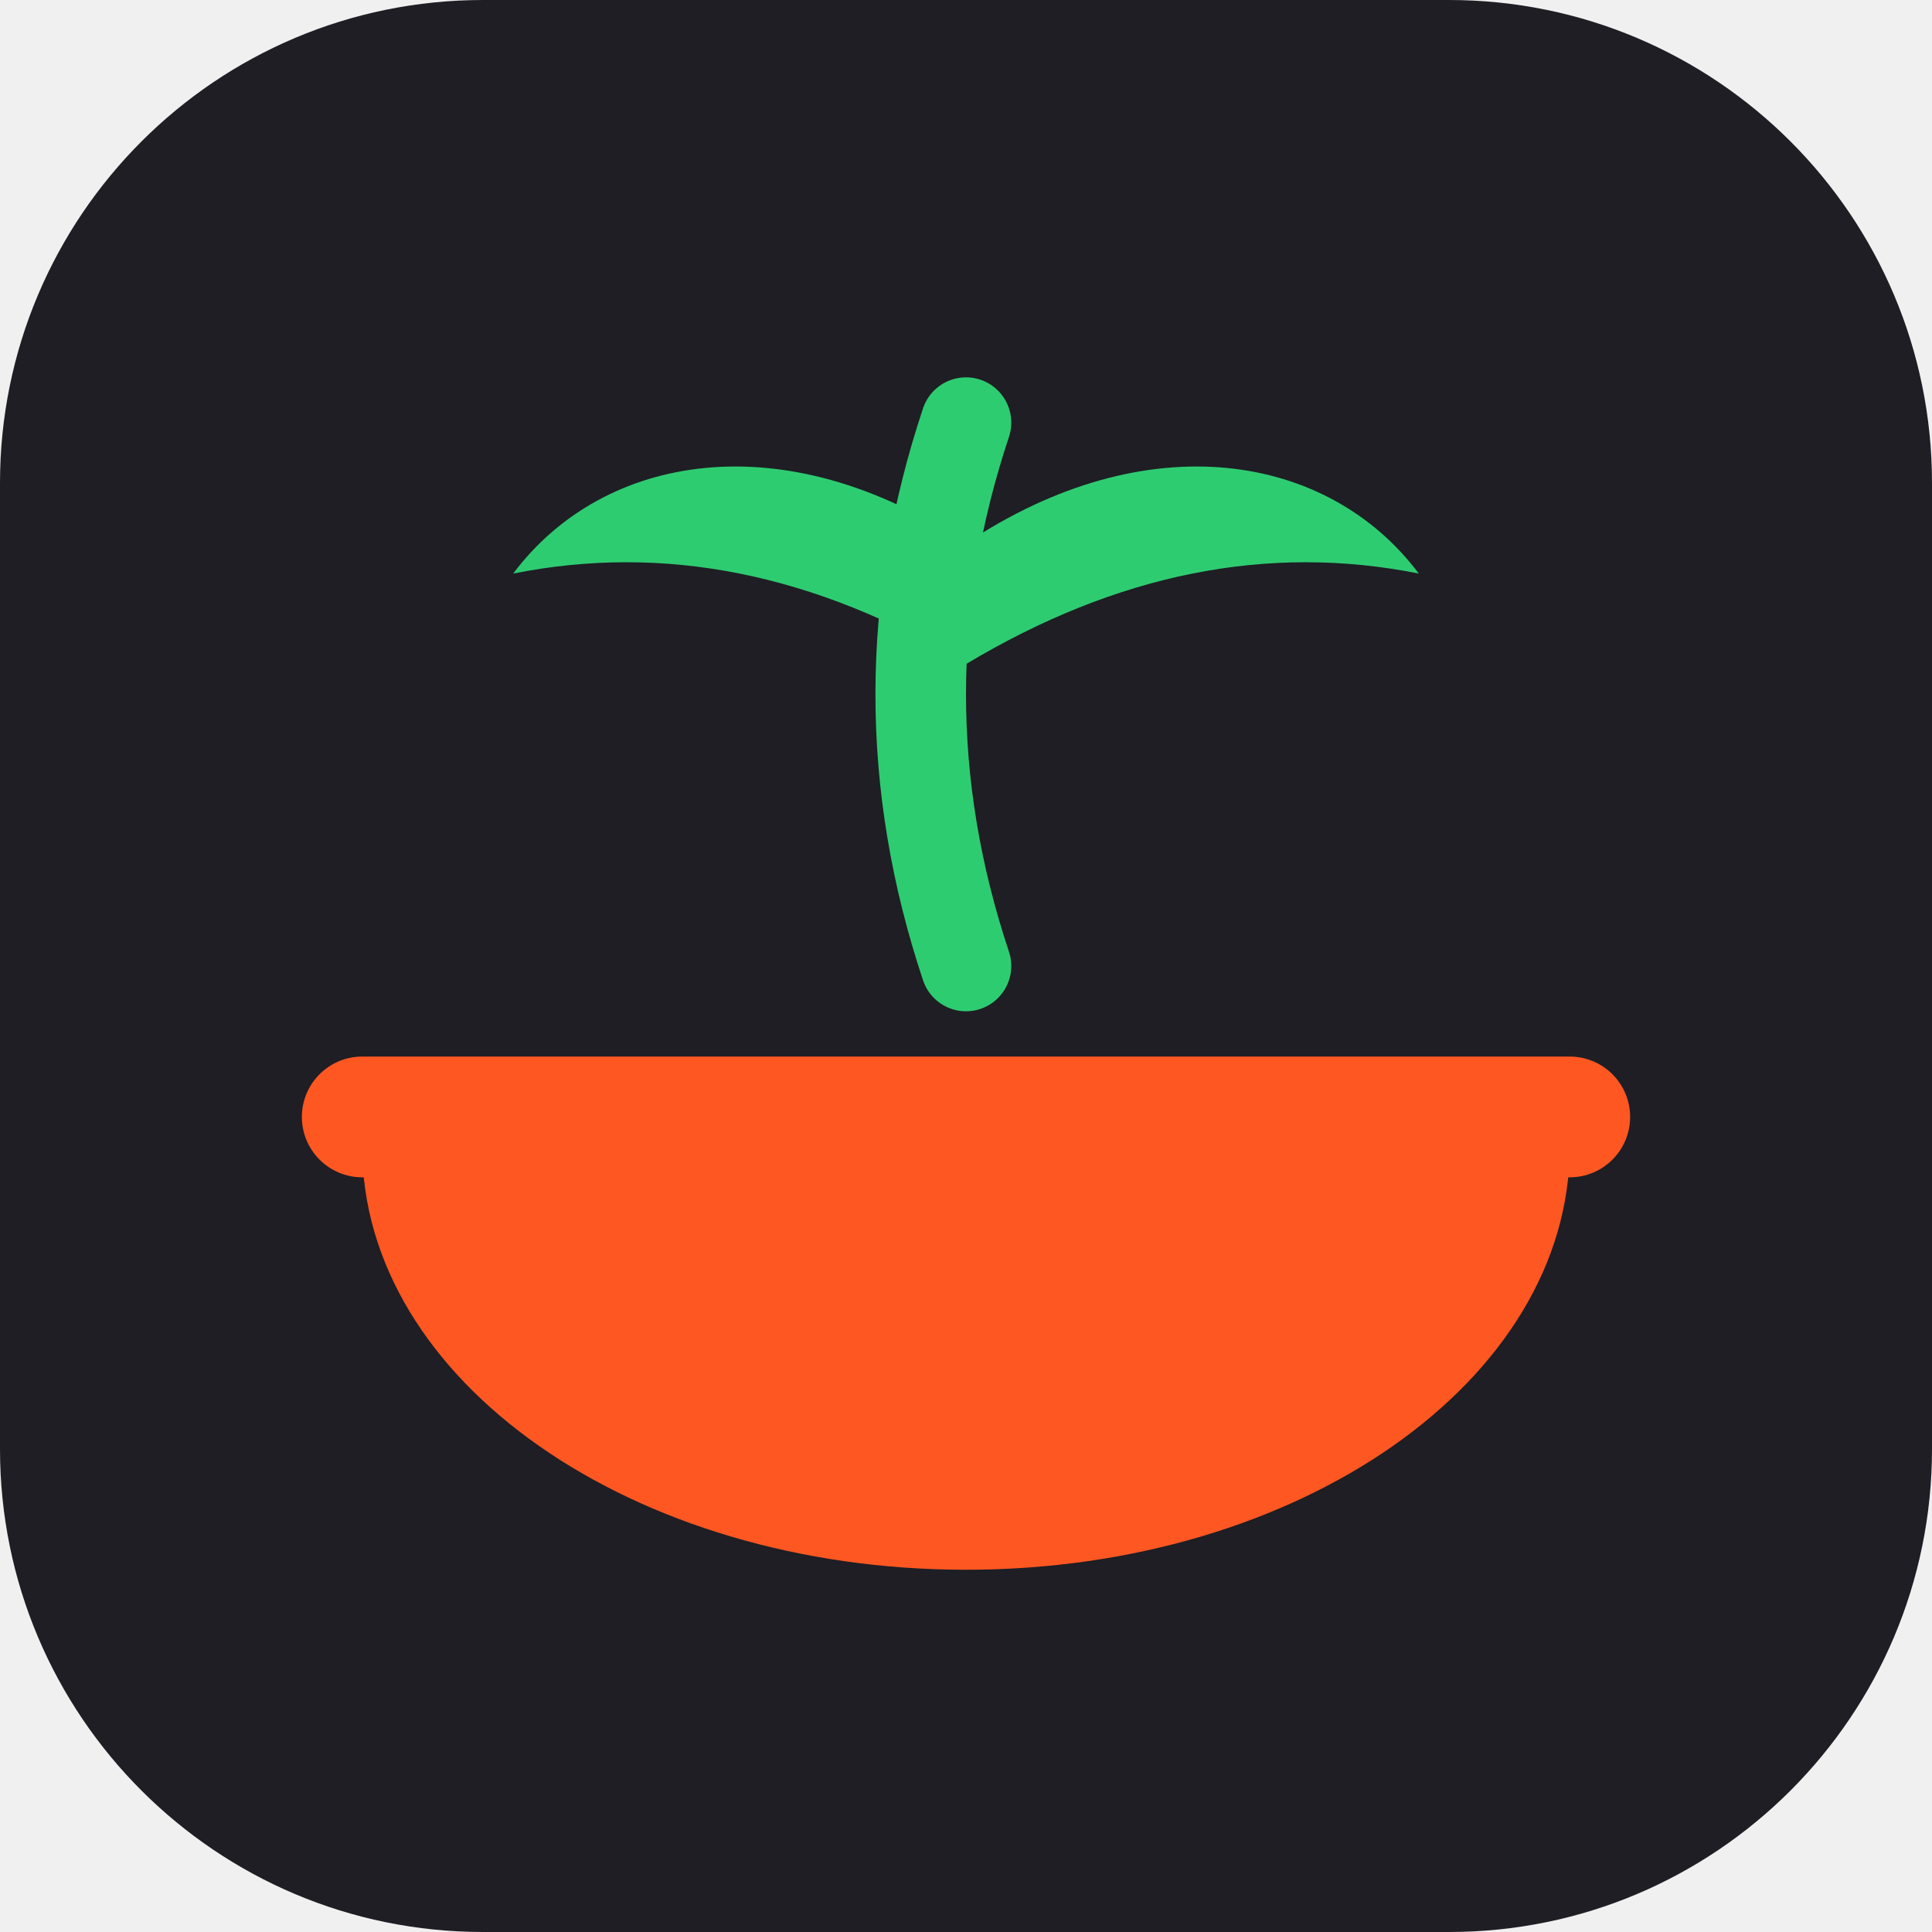
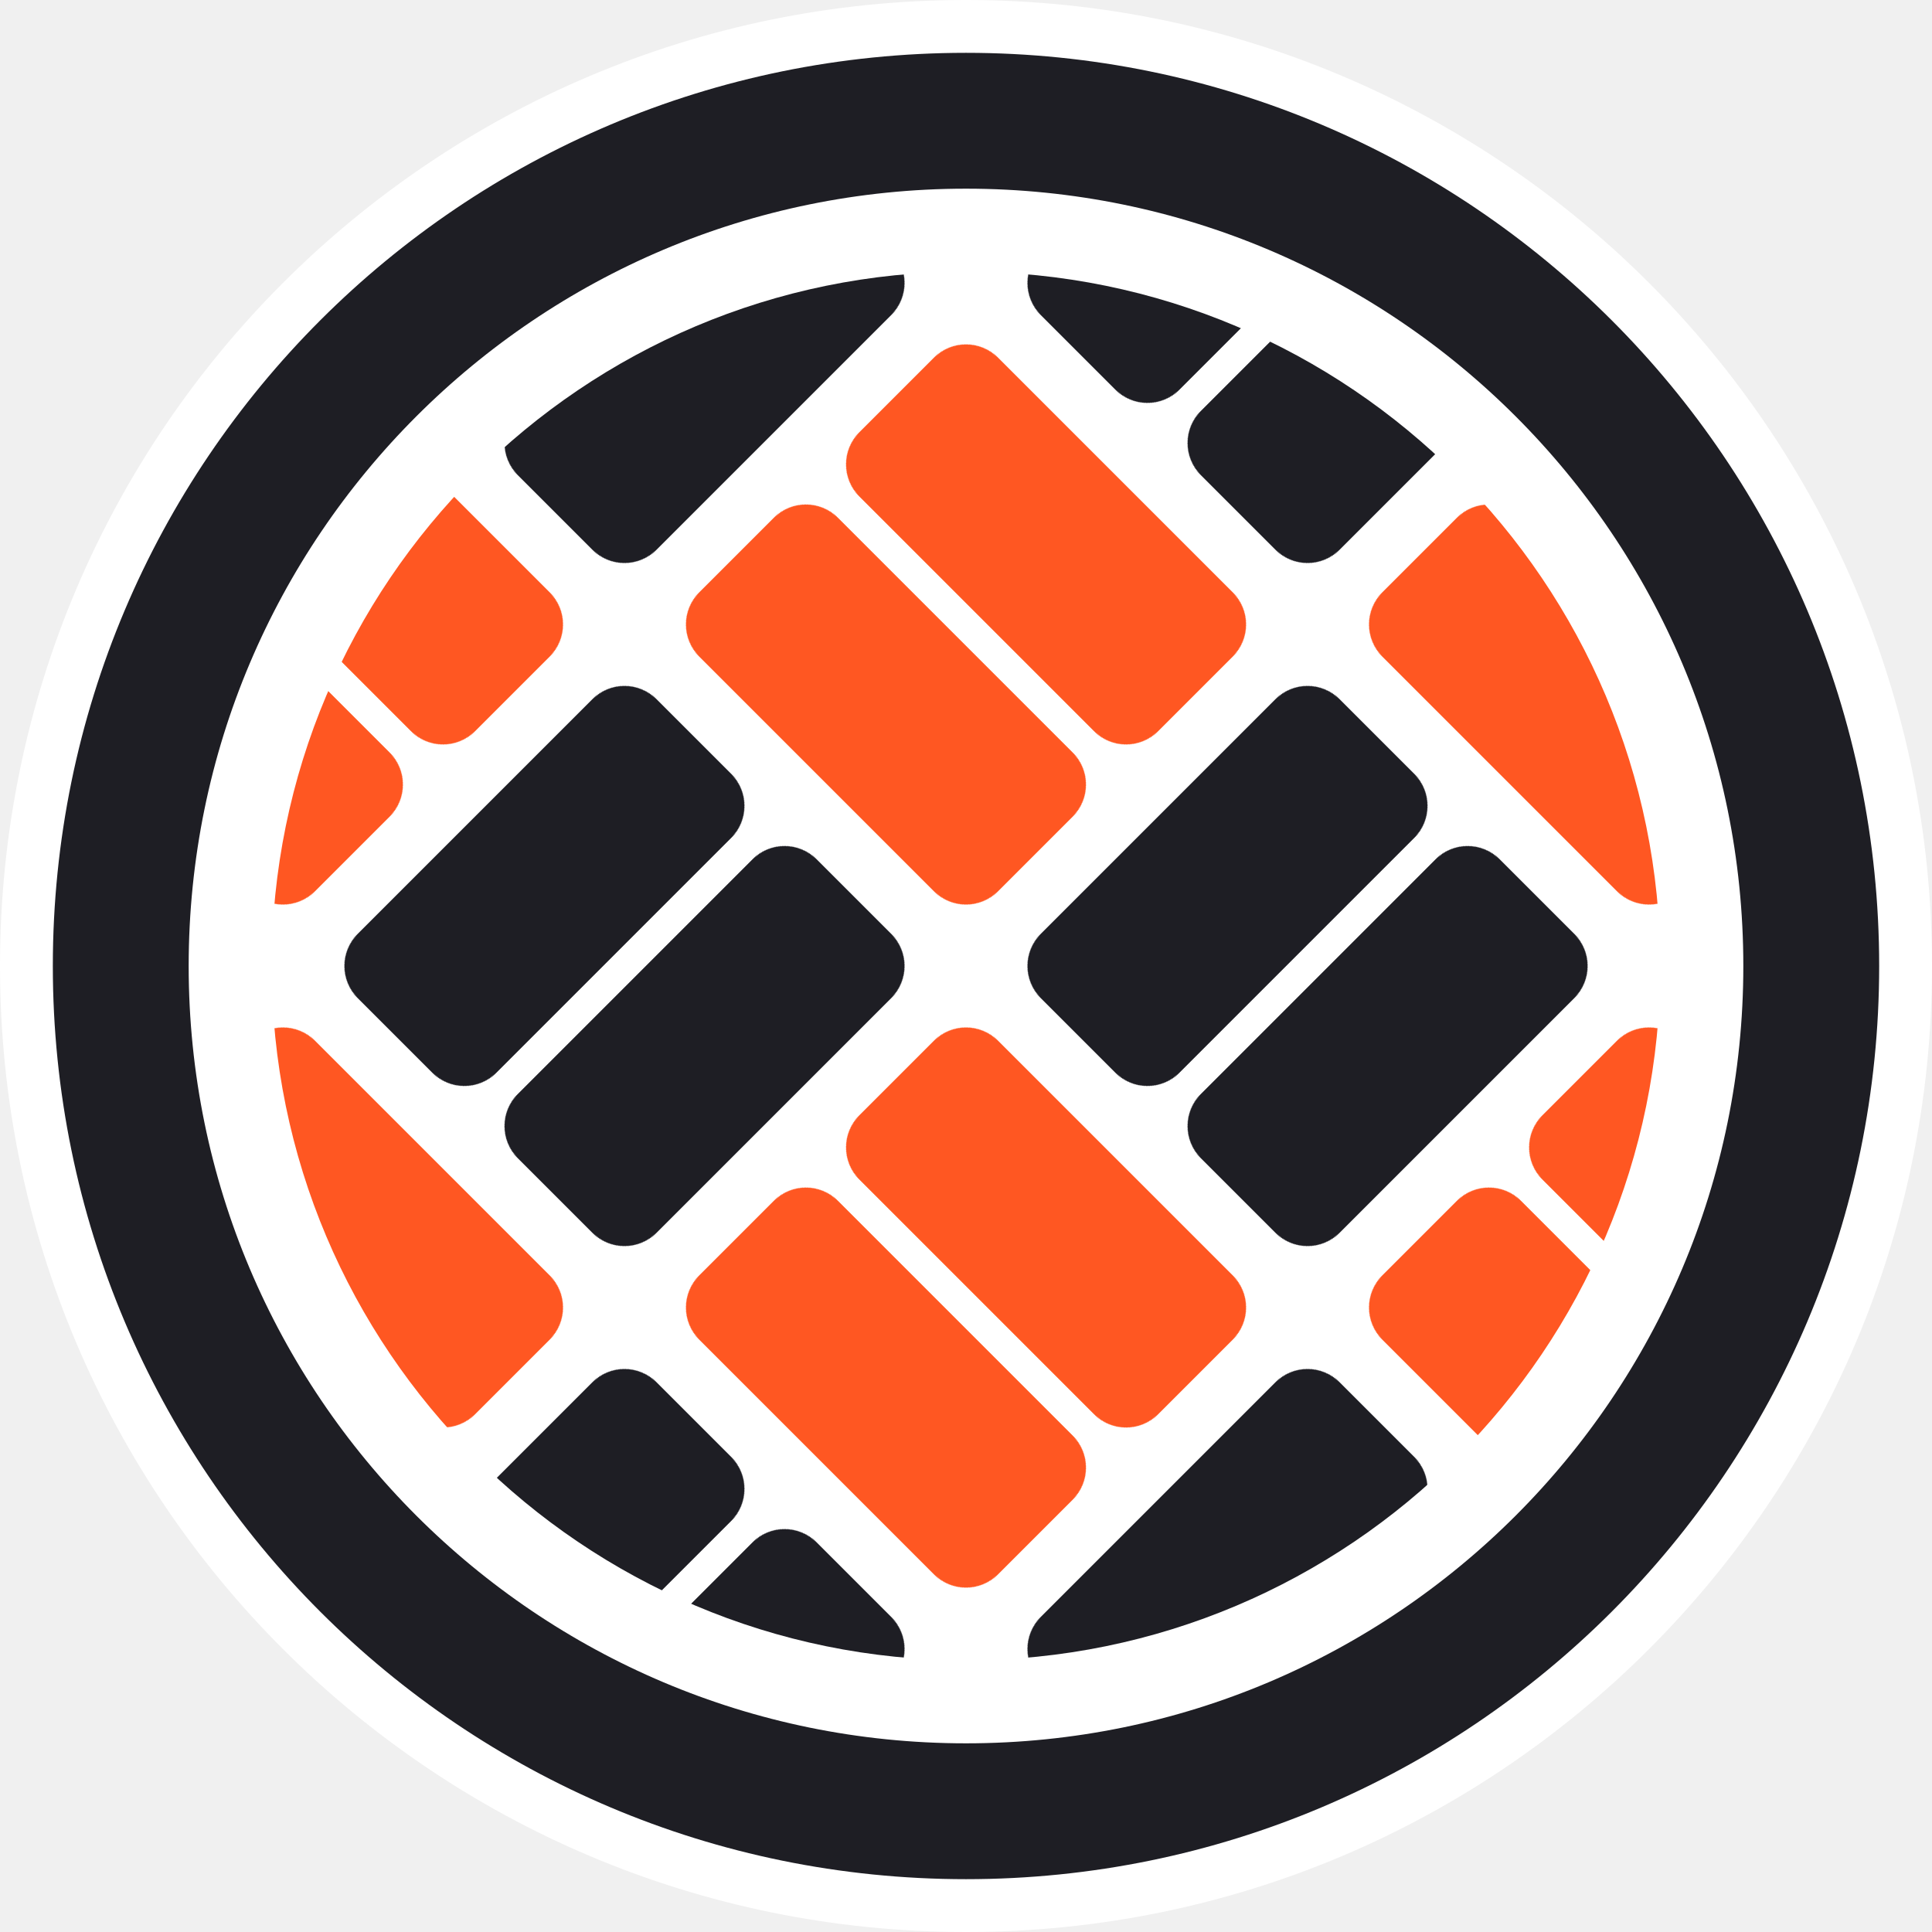
<svg xmlns="http://www.w3.org/2000/svg" viewBox="0 0 64 64" role="img" aria-label="Sumaat">
-   <rect width="64" height="64" rx="16" fill="#1E1E24" />
-   <path d="M32 14c-2 6-2 12 0 18" stroke="#2ECC71" stroke-width="3" fill="none" stroke-linecap="round" />
-   <path d="M32 18c-6-4-12-3-15 1 5-1 10 0 15 3" fill="#2ECC71" />
-   <path d="M32 18c6-4 12-3 15 1-5-1-10 0-15 3" fill="#2ECC71" />
-   <path d="M12 38h40a20 14 0 0 1-40 0z" fill="#FF5722" />
-   <rect x="10" y="35" width="44" height="4" rx="2" fill="#FF5722" />
+   <defs>
+     <pattern id="weave" width="32" height="32" patternUnits="userSpaceOnUse" patternTransform="rotate(45 32 32)">
+       <rect x="1" y="1" width="14" height="6.5" rx="1.5" fill="#FF5722" />
+       <rect x="1" y="8.5" width="14" height="6.5" rx="1.5" fill="#FF5722" />
+       <rect x="17" y="1" width="6.5" height="14" rx="1.5" fill="#1E1E24" />
+       <rect x="24.5" y="1" width="6.5" height="14" rx="1.5" fill="#1E1E24" />
+       <rect x="1" y="17" width="6.5" height="14" rx="1.5" fill="#1E1E24" />
+       <rect x="8.5" y="17" width="6.5" height="14" rx="1.5" fill="#1E1E24" />
+       <rect x="17" y="17" width="14" height="6.5" rx="1.5" fill="#FF5722" />
+       <rect x="17" y="24.5" width="14" height="6.5" rx="1.5" fill="#FF5722" />
+     </pattern>
+     <clipPath id="clip">
+       <circle cx="32" cy="32" r="23" />
+     </clipPath>
+   </defs>
+   <circle cx="32" cy="32" r="32" fill="#FFFFFF" />
+   <circle cx="32" cy="32" r="28" fill="none" stroke="#1E1E24" stroke-width="4.5" />
+   <rect width="64" height="64" fill="url(#weave)" clip-path="url(#clip)" />
</svg>
